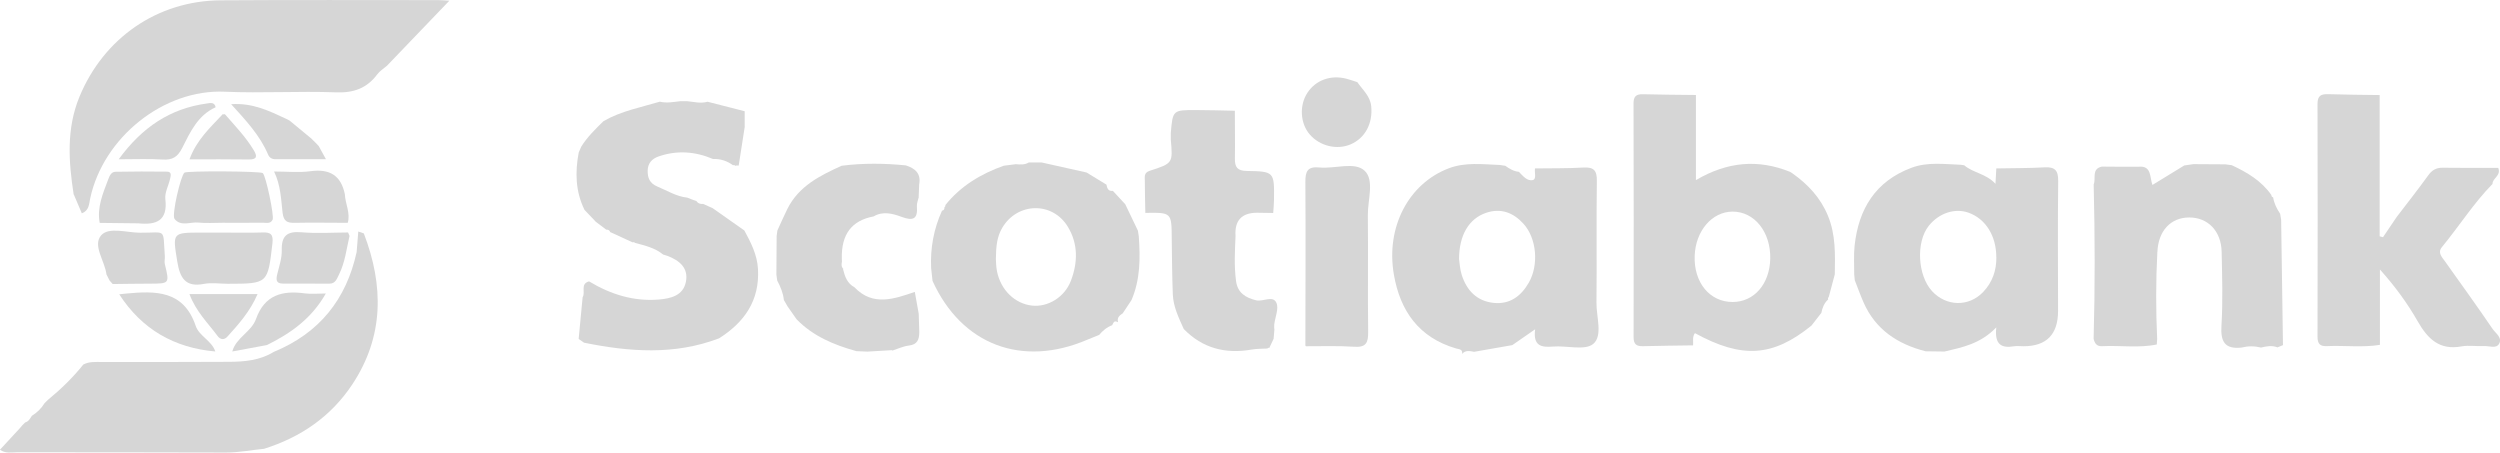
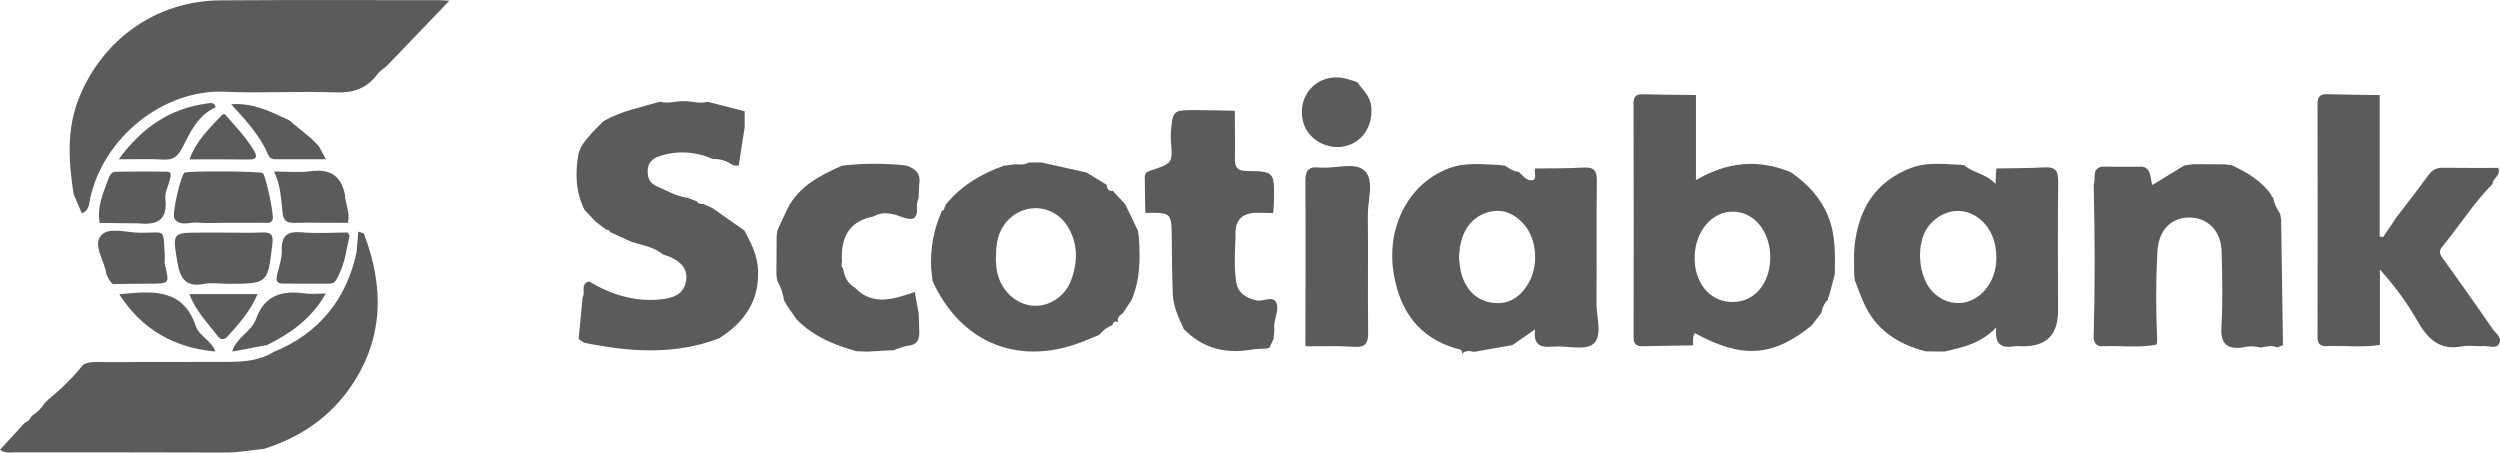
- <svg xmlns="http://www.w3.org/2000/svg" id="Corporate" width="396.61" height="71.79" viewBox="0 0 396.61 71.79">
-   <path d="M11.69,30.88c-.81-5.25-1.18-10.44.92-15.54C16.45,6.05,24.93.12,35,.05c11.51-.08,23.03-.03,34.54-.03.41,0,.82.04,1.75.09-3.51,3.65-6.71,7-9.92,10.34-.51.44-1.11.8-1.5,1.32-1.66,2.23-3.75,2.99-6.58,2.88-5.87-.22-11.76.16-17.62-.1-9.73-.44-19.29,7.28-21.36,16.92-.19.89-.15,1.92-1.33,2.37-.42-.98-.84-1.97-1.26-2.96Z" fill="#d6d6d6" />
-   <path d="M283.96,27.25c.14.09.28.18.41.26,2.47,1.75,4.46,3.88,5.63,6.74,1.24,3.01,1.13,6.14,1.08,9.28,0,0,0-.01,0-.01-.32,1.2-.64,2.4-.96,3.6-.12.11-.15.24-.1.39-.62.57-.92,1.31-1.07,2.12-.52.67-1.05,1.35-1.57,2.02-6.13,4.97-11.01,5.29-18.49,1.2-.44.59-.24,1.27-.29,1.92,0,0-.02.02-.02.02-2.63.04-5.26.06-7.9.13-1.04.03-1.52-.27-1.52-1.42.03-12.36.02-24.73-.01-37.09,0-1.09.39-1.49,1.49-1.46,2.8.08,5.6.08,8.41.12,0,0,0,0,0,0,0,4.35,0,8.7,0,13.5,5.02-2.95,9.89-3.33,14.9-1.32ZM280.84,41.02c.08-4.23-2.52-7.47-5.99-7.45-3.25.02-5.85,3.05-6,7-.16,4.24,2.38,7.34,6.02,7.34,3.41,0,5.89-2.86,5.97-6.88Z" fill="#d6d6d6" />
-   <path d="M7.08,63.95c.18-.18.36-.35.54-.53,2.05-1.68,3.94-3.52,5.6-5.59.94-.5,1.97-.4,2.98-.4,6.71,0,13.43.01,20.14-.03,2.47-.01,4.92-.23,7.1-1.58,7.2-2.96,11.5-8.31,13.14-15.84.09-1.08.17-2.16.26-3.25.29.1.59.2.88.3,3.17,8.28,3.22,16.34-1.84,23.97-3.39,5.1-8.17,8.37-13.99,10.2-2.02.19-4.01.6-6.06.59-11.04-.05-22.08-.02-33.12-.04-.87,0-1.81.24-2.72-.4,1.12-1.22,2.14-2.33,3.17-3.43.12-.15.25-.29.37-.44.15-.15.31-.3.46-.46.56-.15.78-.62,1.06-1.05.83-.51,1.51-1.18,2.02-2.01Z" fill="#d6d6d6" />
-   <path d="M92.58,54.31c-.26-.18-.52-.35-.78-.53.21-2.21.42-4.42.63-6.63.5-.77-.43-2.12,1.02-2.51,3.4,2.05,7.07,3.21,11.07,2.88,1.89-.16,3.88-.62,4.3-2.84.42-2.19-1.05-3.37-2.94-4.09-.23-.07-.46-.14-.68-.21-1.29-1.06-2.87-1.42-4.43-1.84l-.2-.12s-.23.02-.23.02c-1.18-.54-2.36-1.09-3.55-1.63,0,0,.02.04.02.04-.09-.32-.32-.44-.64-.42h0c-.56-.42-1.12-.85-1.68-1.27,0,0-.1-.12-.1-.12-.56-.59-1.13-1.18-1.69-1.77,0,0,.02.01.02.01-1.43-2.92-1.5-5.97-.91-9.09.14-.31.27-.63.41-.94.96-1.54,2.26-2.79,3.54-4.05,0,0,0,.01,0,.01,2.77-1.6,5.91-2.18,8.92-3.08,1.1.27,2.19.04,3.28-.08.34,0,.68,0,1.02,0,1.09.1,2.17.41,3.27.09,1.97.5,3.93,1,5.9,1.51,0,0-.01-.02-.01-.02,0,.82,0,1.65,0,2.47,0,0,.01,0,.01,0-.32,2.05-.64,4.1-.96,6.16,0,0-.03.02-.03.01-.17-.04-.34-.03-.5.03l-.18-.11s-.21.02-.21.02c-.94-.7-2-1.03-3.17-.99,0,0,0,0,0,0-2.82-1.2-5.71-1.41-8.62-.4-1.02.35-1.71,1.06-1.73,2.24-.02,1.17.31,2.02,1.55,2.54,1.55.64,2.98,1.56,4.7,1.75,0,0,.02,0,.02,0,.33.13.65.25.98.38.16.06.33.11.49.17.25.39.63.49,1.06.45.5.22,1,.45,1.5.67,1.69,1.19,3.37,2.37,5.06,3.56,0,0-.02-.01-.02-.01,1.04,1.92,2.03,3.83,2.16,6.11.28,5.03-2.17,8.47-6.23,11.03,0,0,.01-.02.01-.02-7.06,2.68-14.22,2.13-21.4.67Z" fill="#d6d6d6" />
-   <path d="M233.81,55.8c-.66-.12-1.33-.27-1.85.34.11-.77-.52-.73-.97-.86-5.89-1.73-8.86-5.94-9.86-11.72-1.3-7.5,2.32-14.43,8.71-16.86,2.64-1,5.36-.63,8.07-.53.3.04.59.09.89.13.66.47,1.34.88,2.16.96,0,0,0,0,0,0,.64.63,1.31,1.53,2.23,1.3.58-.15.24-1.17.32-1.8,0,0,.03-.04.03-.04,2.55-.04,5.1.01,7.64-.14,1.68-.1,2.18.47,2.15,2.13-.09,6.43.01,12.87-.06,19.3-.03,2.25,1.03,5.24-.5,6.54-1.31,1.11-4.22.25-6.4.43-1.83.15-3.18-.07-2.83-2.74-1.45,1-2.53,1.76-3.62,2.51,0,0,0,0,0,0-2.04.36-4.07.71-6.11,1.07ZM231.47,41.08c.09.55.12,1.6.43,2.55.79,2.44,2.38,4.14,5.05,4.42,2.57.27,4.35-1.06,5.58-3.2,1.61-2.79,1.27-7.01-.82-9.33-1.6-1.77-3.58-2.57-5.97-1.75-2.68.92-4.26,3.49-4.27,7.32Z" fill="#d6d6d6" />
-   <path d="M311.08,26.14c.18.03.36.05.53.08,1.43,1.22,3.45,1.31,4.96,2.94.06-1.08.09-1.75.13-2.41,0,0,.02-.03.02-.03,2.55-.05,5.1-.03,7.64-.17,1.68-.1,2.18.53,2.16,2.18-.08,6.86-.03,13.73-.02,20.59q0,5.61-5.49,5.61c-.51,0-1.03-.07-1.53.01-1.86.3-3.1-.17-2.78-3-2.58,2.66-5.43,3.16-8.22,3.83-1-.01-2-.03-3-.04-4.44-1.14-7.96-3.45-9.85-7.78-.5-1.14-.92-2.32-1.38-3.49-.03-.3-.06-.6-.09-.9.01-1.52-.1-3.06.06-4.57.63-5.83,3.3-10.24,9.04-12.38,2.56-.95,5.2-.56,7.82-.47ZM316.7,40.78c0-3.38-1.71-6.08-4.41-7.04-2.17-.77-4.68.06-6.3,2.08-2.05,2.56-1.79,7.86.52,10.37,2.25,2.44,5.82,2.53,8.11.13,1.46-1.53,2.12-3.42,2.09-5.54Z" fill="#d6d6d6" />
-   <path d="M342.25,39.98c-.24,4.59-.24,9.19-.03,13.78-.02.3-.04.61-.06.91,0,0,.04-.03.04-.03-2.89.61-5.82.13-8.73.28-.86.04-1.16-.47-1.33-1.17.23-8.16.21-16.32.01-24.49.4-.96-.39-2.46,1.3-2.83.4,0,.8,0,1.19.01.49,0,.99,0,1.48.01,1.05,0,2.11,0,3.16,0,2.11-.2,1.74,1.69,2.19,2.89,1.8-1.1,3.43-2.1,5.05-3.09.48-.07.96-.14,1.44-.21,1.69,0,3.39.02,5.08.03.34.05.68.09,1.02.14,2.43,1.13,4.7,2.47,6.28,4.73,0,.2.09.32.28.37.15.96.57,1.8,1.11,2.6.05.32.1.63.16.95.1,6.63.19,13.26.29,19.89-.29.12-.58.24-.87.36-.87-.35-1.74-.18-2.61.03-1.03-.26-2.06-.26-3.09,0-2.68.29-3.35-.96-3.19-3.5.24-3.88.11-7.79.03-11.69-.07-3.3-2.19-5.46-5.15-5.45-2.95.01-4.91,2.14-5.04,5.47Z" fill="#d6d6d6" />
-   <path d="M147.94,44.55c-.07-.67-.15-1.34-.22-2-.15-3.18.41-6.22,1.72-9.12,0,0,0,0,0,0,.31-.06.42-.27.39-.56.13-.08.18-.19.14-.33,2.44-3.04,5.64-4.96,9.27-6.25.63-.08,1.27-.16,1.9-.24.71.06,1.43.12,2.08-.28.67,0,1.34,0,2.01,0,2.37.53,4.75,1.06,7.12,1.59,0,0-.02-.02-.02-.02,1.06.64,2.11,1.29,3.17,1.93,0,0,.03.02.03.02.11.56.26,1.07,1,.99l.04.02c.65.7,1.3,1.4,1.95,2.11h0c.67,1.39,1.34,2.78,2,4.18.05.29.09.59.14.88.25,3.46.25,6.88-1.16,10.15,0,0,.01-.02.01-.02-.47.7-.94,1.41-1.4,2.11-.49.32-.92.67-.75,1.35l-.05.05c-.58-.36-.68.14-.87.48-.85.32-1.52.88-2.09,1.57,0,0,0-.02,0-.02-.62.25-1.25.5-1.87.76-10.37,4.44-19.94.79-24.54-9.34ZM157.99,41.08c.03.3.01,1.16.18,1.98.61,2.97,2.83,5.11,5.54,5.42,2.51.28,5.19-1.31,6.19-3.96,1.09-2.87,1.16-5.82-.49-8.54-2.45-4.05-8.04-3.89-10.42.18-.81,1.39-.98,2.85-1,4.92Z" fill="#d6d6d6" />
-   <path d="M202.18,52.23c-.04.51-.09,1.01-.13,1.52-.23.49-.46.97-.69,1.46l-.17-.04s-.13.12-.13.12c-.84.05-1.69.02-2.51.17-4.15.72-7.78-.21-10.76-3.27,0,0,.01.01.01.01-.79-1.76-1.66-3.52-1.74-5.49-.11-2.95-.14-5.9-.17-8.85-.03-4.15-.01-4.15-4.17-4.09l-.11.09.09-.11c-.03-1.69-.08-3.38-.08-5.07,0-.62-.18-1.28.79-1.59,3.67-1.18,3.66-1.22,3.33-4.95,0-.34,0-.69,0-1.03.31-3.65.31-3.66,4.05-3.65,2.04,0,4.07.07,6.11.11,0,0,0,0,0,0,0,2.53.05,5.06.01,7.6-.02,1.33.37,1.93,1.88,1.95,4.38.07,4.38.15,4.32,4.63,0,.67-.08,1.35-.12,2.02v.02c-.86-.01-1.7-.04-2.55-.04q-3.68,0-3.43,3.69c-.1,2.38-.24,4.75.08,7.13.24,1.87,1.48,2.65,3.18,3.07,1.11.27,2.66-.83,3.22.39.42.91-.2,2.28-.34,3.45-.03.25,0,.5.01.75Z" fill="#d6d6d6" />
-   <path d="M145.75,49.79c.03.98.06,1.96.09,2.94-.02,1.11-.28,1.93-1.64,2.09-.9.1-1.76.52-2.63.8,0,0-.06-.07-.06-.07-1.3.08-2.6.15-3.9.23-.58-.02-1.16-.04-1.74-.07-3.54-.98-6.87-2.36-9.49-5.05h0c-.48-.69-.96-1.38-1.45-2.07-.19-.33-.38-.66-.57-.99-.12-1.11-.54-2.12-1.06-3.09-.04-.32-.08-.64-.13-.95.01-2.04.03-4.09.04-6.13.04-.29.08-.58.12-.87.53-1.14,1.02-2.29,1.58-3.41,1.81-3.64,5.2-5.31,8.67-6.88,0,0-.02.02-.02.02,3.38-.43,6.77-.39,10.16-.05,0,0-.01,0-.01,0,1.48.47,2.44,1.3,2.11,3.03-.01.34-.03.68-.04,1.02-.01.33-.03.66-.04.98,0,0,.02-.01.02-.01-.11.49-.34.99-.3,1.46.17,2.08-.63,2.36-2.47,1.67-1.38-.51-2.92-.93-4.39-.06,0,0,.01,0,.01,0-3.49.65-5.14,2.82-5.06,6.66,0,.17.02.35.02.52-.09.41-.12.82.22,1.15,0,0-.04.06-.04.06.28,1.16.66,2.24,1.81,2.86h0c2.92,3.06,6.28,1.85,9.57.73.24,1.32.43,2.4.62,3.47Z" fill="#d6d6d6" />
-   <path d="M55.45,37.43c-.48,2.05-.7,4.17-1.66,6.1-.35.69-.56,1.47-1.52,1.47-2.46.01-4.93,0-7.39-.01-1.16,0-1.09-.7-.88-1.56.3-1.23.73-2.49.7-3.72-.06-2.3.83-3.06,3.14-2.86,2.44.21,4.92.04,7.38.03.08.18.15.37.23.55Z" fill="#d6d6d6" />
-   <path d="M16.89,43.54c-.25-2.14-2.26-4.63-.82-6.23,1.21-1.34,4.04-.4,6.15-.39,4.27.03,3.6-.84,3.93,3.72.03.42-.1.87,0,1.26.75,3.1.76,3.09-2.38,3.1-1.96,0-3.91.04-5.87.06,0,0-.03-.01-.03-.01-.16-.18-.32-.37-.49-.55-.16-.32-.33-.65-.49-.97Z" fill="#d6d6d6" />
-   <path d="M18.91,46.69c.34-.04.67-.08,1.01-.11,4.7-.44,9.2-.59,11.13,5.13.54,1.6,2.54,2.33,3.11,4.05-6.55-.57-11.67-3.54-15.25-9.08Z" fill="#d6d6d6" />
-   <path d="M36.85,55.76c.6-2.21,3.04-3.11,3.77-5.17,1.35-3.79,4.15-4.54,7.72-4.05,1,.14,2.03.02,3.35.02-2.25,3.98-5.58,6.32-9.34,8.18-1.83.34-3.67.68-5.5,1.02Z" fill="#d6d6d6" />
-   <path d="M50.57,23.18c.32.57.63,1.15,1.14,2.08-2.82,0-5.41,0-8,0-.56,0-.97-.23-1.19-.76-1.27-2.99-3.46-5.35-5.85-7.97,3.44-.24,6.06,1.09,8.71,2.31.18.09.36.19.55.28,1.11.92,2.23,1.84,3.34,2.76,0,0,.05.03.05.03.26.25.51.5.77.76l.48.51Z" fill="#d6d6d6" />
-   <path d="M35.67,18.11c1.6,1.84,3.31,3.6,4.58,5.71.59.97.55,1.51-.82,1.48-3.03-.05-6.07-.02-9.37-.02,1.13-3.09,3.31-5.06,5.28-7.17.11.05.22.05.32,0Z" fill="#d6d6d6" />
-   <path d="M35.3,35.34c-1.28,0-2.56.1-3.83-.03-1.27-.14-2.76.69-3.78-.58-.49-.62.99-6.9,1.57-7.34.41-.31,12.05-.24,12.43.07.49.41,1.84,6.82,1.56,7.39-.35.72-1.02.47-1.57.48-2.13.03-4.25.01-6.38.01Z" fill="#d6d6d6" />
-   <path d="M35.52,36.9c2.04,0,4.08.05,6.11-.02,1.31-.05,1.75.28,1.59,1.72-.74,6.4-.69,6.41-7.07,6.42-1.27,0-2.59-.22-3.81.02-2.98.58-3.8-1.03-4.21-3.51-.76-4.64-.82-4.63,3.82-4.63,1.19,0,2.38,0,3.57,0Z" fill="#d6d6d6" />
-   <path d="M54.71,30.81c.06,1.52.91,2.97.46,4.54-2.8,0-5.6-.06-8.4,0-1.2.02-1.77-.21-1.94-1.6-.25-2.14-.29-4.35-1.35-6.54,2.07,0,3.96.2,5.78-.05,3.03-.41,4.83.66,5.45,3.65Z" fill="#d6d6d6" />
-   <path d="M15.82,35.37c-.47-2.47.51-4.67,1.34-6.89.2-.53.46-1.22,1.16-1.23,2.73-.05,5.45-.06,8.18-.02.79.01.59.68.48,1.15-.24,1.08-.87,2.18-.75,3.2.41,3.46-1.44,4.14-4.29,3.85-2.04-.02-4.08-.05-6.12-.07Z" fill="#d6d6d6" />
-   <path d="M34.2,17.02c-2.83,1.28-4.03,3.95-5.3,6.46-.72,1.42-1.53,1.93-3.09,1.83-2.17-.14-4.35-.04-6.98-.04,3.7-5.06,8.13-8.05,13.97-8.85.55-.08,1.23-.27,1.41.59,0,0,0,0,0,0Z" fill="#d6d6d6" />
-   <path d="M30.05,46.65h10.81c-1.17,2.74-2.98,4.76-4.8,6.77-.5.55-1.11.47-1.53-.1-1.53-2.07-3.45-3.89-4.48-6.68Z" fill="#d6d6d6" />
-   <path d="M207.09,54.8c.01-8.64.06-17.28,0-25.93-.01-1.72.36-2.49,2.23-2.3,2.44.24,5.57-.96,7.15.5,1.62,1.49.5,4.65.53,7.07.07,6.18-.03,12.37.05,18.55.02,1.71-.35,2.45-2.23,2.32-2.54-.17-5.1-.07-7.65-.08,0,0-.08-.13-.08-.13Z" fill="#d6d6d6" />
-   <path d="M215.33,13.03c.84,1.23,2.06,2.2,2.21,3.87.25,2.67-.95,5-3.27,6-2.16.93-4.88.28-6.47-1.55-1.53-1.76-1.7-4.6-.4-6.61,1.31-2.03,3.73-2.91,6.24-2.24.57.15,1.13.35,1.69.53,0,0,0,0,0,0Z" fill="#d6d6d6" />
-   <path d="M377.52,15.09v22.4c.18.05.35.1.53.14.72-1.07,1.45-2.14,2.17-3.21,1.67-2.19,3.38-4.35,4.99-6.58.6-.84,1.25-1.24,2.3-1.23,2.95.04,5.9.02,8.82.02.5,1.25-.92,1.62-.91,2.55-3.01,3.08-5.31,6.72-8.03,10.03-.72.87,0,1.56.49,2.25,2.53,3.56,5.09,7.1,7.54,10.7.48.71,1.61,1.4,1.04,2.39-.47.81-1.56.31-2.37.35-1.19.07-2.42-.16-3.57.05-3.52.66-5.38-1.2-6.97-3.98-1.63-2.86-3.58-5.53-5.99-8.22v11.96c-2.8.45-5.62.07-8.42.2-1.09.05-1.48-.38-1.48-1.48.03-12.32.03-24.64,0-36.96,0-1.29.56-1.57,1.7-1.53,2.72.09,5.45.1,8.18.14Z" fill="#d6d6d6" />
+ <svg xmlns="http://www.w3.org/2000/svg" id="Corporate" width="139.92mm" height="25.33mm" viewBox="0 0 396.61 71.79">
+   <path d="M11.69,30.88c-.81-5.25-1.18-10.44.92-15.54C16.45,6.05,24.93.12,35,.05c11.51-.08,23.03-.03,34.54-.03.41,0,.82.04,1.75.09-3.51,3.65-6.71,7-9.92,10.34-.51.44-1.11.8-1.5,1.32-1.66,2.23-3.75,2.99-6.58,2.88-5.87-.22-11.76.16-17.62-.1-9.73-.44-19.29,7.28-21.36,16.92-.19.89-.15,1.92-1.33,2.37-.42-.98-.84-1.97-1.26-2.96Z" fill="#5b5b5b" />
+   <path d="M283.96,27.25c.14.09.28.18.41.26,2.47,1.75,4.46,3.88,5.63,6.74,1.24,3.01,1.13,6.14,1.08,9.28,0,0,0-.01,0-.01-.32,1.2-.64,2.4-.96,3.6-.12.11-.15.24-.1.39-.62.57-.92,1.31-1.07,2.12-.52.67-1.05,1.35-1.57,2.02-6.13,4.97-11.01,5.29-18.49,1.2-.44.59-.24,1.27-.29,1.92,0,0-.02.02-.02.02-2.63.04-5.26.06-7.9.13-1.04.03-1.52-.27-1.52-1.42.03-12.36.02-24.73-.01-37.09,0-1.09.39-1.49,1.49-1.46,2.8.08,5.6.08,8.41.12,0,0,0,0,0,0,0,4.35,0,8.7,0,13.5,5.02-2.95,9.89-3.33,14.9-1.32ZM280.84,41.02c.08-4.23-2.52-7.47-5.99-7.45-3.25.02-5.85,3.05-6,7-.16,4.24,2.38,7.34,6.02,7.34,3.41,0,5.89-2.86,5.97-6.88Z" fill="#5b5b5b" />
+   <path d="M7.08,63.95c.18-.18.36-.35.54-.53,2.05-1.68,3.94-3.52,5.6-5.59.94-.5,1.97-.4,2.98-.4,6.71,0,13.43.01,20.14-.03,2.47-.01,4.92-.23,7.1-1.58,7.2-2.96,11.5-8.31,13.14-15.84.09-1.08.17-2.16.26-3.25.29.1.59.2.88.3,3.17,8.28,3.22,16.34-1.84,23.97-3.39,5.1-8.17,8.37-13.99,10.2-2.02.19-4.01.6-6.06.59-11.04-.05-22.08-.02-33.12-.04-.87,0-1.81.24-2.72-.4,1.12-1.22,2.14-2.33,3.17-3.43.12-.15.25-.29.37-.44.15-.15.31-.3.46-.46.56-.15.78-.62,1.06-1.05.83-.51,1.51-1.18,2.02-2.01Z" fill="#5b5b5b" />
+   <path d="M92.58,54.31c-.26-.18-.52-.35-.78-.53.21-2.21.42-4.42.63-6.63.5-.77-.43-2.12,1.02-2.51,3.4,2.05,7.07,3.21,11.07,2.88,1.89-.16,3.88-.62,4.3-2.84.42-2.19-1.05-3.37-2.94-4.09-.23-.07-.46-.14-.68-.21-1.29-1.06-2.87-1.42-4.43-1.84l-.2-.12s-.23.02-.23.02c-1.18-.54-2.36-1.09-3.55-1.63,0,0,.02.04.02.04-.09-.32-.32-.44-.64-.42h0c-.56-.42-1.12-.85-1.68-1.27,0,0-.1-.12-.1-.12-.56-.59-1.13-1.18-1.69-1.77,0,0,.02.01.02.01-1.43-2.92-1.5-5.97-.91-9.09.14-.31.27-.63.41-.94.96-1.54,2.26-2.79,3.54-4.05,0,0,0,.01,0,.01,2.77-1.6,5.91-2.18,8.92-3.08,1.1.27,2.19.04,3.28-.08.34,0,.68,0,1.02,0,1.09.1,2.17.41,3.27.09,1.97.5,3.93,1,5.9,1.51,0,0-.01-.02-.01-.02,0,.82,0,1.65,0,2.47,0,0,.01,0,.01,0-.32,2.05-.64,4.1-.96,6.16,0,0-.03.02-.03.01-.17-.04-.34-.03-.5.03l-.18-.11s-.21.02-.21.02c-.94-.7-2-1.03-3.17-.99,0,0,0,0,0,0-2.82-1.2-5.71-1.41-8.62-.4-1.02.35-1.71,1.06-1.73,2.24-.02,1.17.31,2.02,1.55,2.54,1.55.64,2.98,1.56,4.7,1.75,0,0,.02,0,.02,0,.33.13.65.25.98.38.16.06.33.11.49.17.25.39.63.49,1.06.45.5.22,1,.45,1.5.67,1.69,1.19,3.37,2.37,5.06,3.56,0,0-.02-.01-.02-.01,1.04,1.92,2.03,3.83,2.16,6.11.28,5.03-2.17,8.47-6.23,11.03,0,0,.01-.02.01-.02-7.06,2.68-14.22,2.13-21.4.67Z" fill="#5b5b5b" />
+   <path d="M233.81,55.8c-.66-.12-1.33-.27-1.85.34.11-.77-.52-.73-.97-.86-5.89-1.73-8.86-5.94-9.86-11.72-1.3-7.5,2.32-14.43,8.71-16.86,2.64-1,5.36-.63,8.07-.53.3.04.59.09.89.13.66.47,1.34.88,2.16.96,0,0,0,0,0,0,.64.63,1.31,1.53,2.23,1.3.58-.15.24-1.17.32-1.8,0,0,.03-.04.03-.04,2.55-.04,5.1.01,7.64-.14,1.68-.1,2.18.47,2.15,2.13-.09,6.43.01,12.87-.06,19.3-.03,2.25,1.03,5.24-.5,6.54-1.31,1.11-4.22.25-6.4.43-1.83.15-3.18-.07-2.83-2.74-1.45,1-2.53,1.76-3.62,2.51,0,0,0,0,0,0-2.04.36-4.07.71-6.11,1.07ZM231.47,41.08c.09.55.12,1.6.43,2.55.79,2.44,2.38,4.14,5.05,4.42,2.57.27,4.35-1.06,5.58-3.2,1.61-2.79,1.27-7.01-.82-9.33-1.6-1.77-3.58-2.57-5.97-1.75-2.68.92-4.26,3.49-4.27,7.32Z" fill="#5b5b5b" />
+   <path d="M311.08,26.14c.18.03.36.05.53.08,1.43,1.22,3.45,1.31,4.96,2.94.06-1.08.09-1.75.13-2.41,0,0,.02-.03.02-.03,2.55-.05,5.1-.03,7.64-.17,1.68-.1,2.18.53,2.16,2.18-.08,6.86-.03,13.73-.02,20.59q0,5.61-5.49,5.61c-.51,0-1.03-.07-1.53.01-1.86.3-3.1-.17-2.78-3-2.58,2.66-5.43,3.16-8.22,3.83-1-.01-2-.03-3-.04-4.44-1.14-7.96-3.45-9.85-7.78-.5-1.14-.92-2.32-1.38-3.49-.03-.3-.06-.6-.09-.9.01-1.52-.1-3.06.06-4.57.63-5.83,3.3-10.24,9.04-12.38,2.56-.95,5.2-.56,7.82-.47ZM316.7,40.78c0-3.38-1.71-6.08-4.41-7.04-2.17-.77-4.68.06-6.3,2.08-2.05,2.56-1.79,7.86.52,10.37,2.25,2.44,5.82,2.53,8.11.13,1.46-1.53,2.12-3.42,2.09-5.54Z" fill="#5b5b5b" />
+   <path d="M342.25,39.98c-.24,4.59-.24,9.19-.03,13.78-.02.3-.04.61-.06.91,0,0,.04-.03.04-.03-2.89.61-5.82.13-8.73.28-.86.04-1.16-.47-1.33-1.17.23-8.16.21-16.32.01-24.49.4-.96-.39-2.46,1.3-2.83.4,0,.8,0,1.19.01.49,0,.99,0,1.48.01,1.05,0,2.11,0,3.16,0,2.11-.2,1.74,1.69,2.19,2.89,1.8-1.1,3.43-2.1,5.05-3.09.48-.07.96-.14,1.44-.21,1.69,0,3.39.02,5.08.03.34.05.68.09,1.02.14,2.43,1.13,4.7,2.47,6.28,4.73,0,.2.09.32.28.37.15.96.57,1.8,1.11,2.6.05.32.1.63.16.95.1,6.63.19,13.26.29,19.89-.29.12-.58.24-.87.36-.87-.35-1.74-.18-2.61.03-1.03-.26-2.06-.26-3.09,0-2.68.29-3.35-.96-3.19-3.5.24-3.88.11-7.79.03-11.69-.07-3.3-2.19-5.46-5.15-5.45-2.95.01-4.91,2.14-5.04,5.47Z" fill="#5b5b5b" />
+   <path d="M147.94,44.55c-.07-.67-.15-1.34-.22-2-.15-3.18.41-6.22,1.72-9.12,0,0,0,0,0,0,.31-.06.42-.27.39-.56.13-.08.18-.19.14-.33,2.44-3.04,5.64-4.96,9.27-6.25.63-.08,1.27-.16,1.9-.24.71.06,1.43.12,2.08-.28.67,0,1.34,0,2.01,0,2.37.53,4.75,1.06,7.12,1.59,0,0-.02-.02-.02-.02,1.06.64,2.11,1.29,3.17,1.93,0,0,.03.02.03.02.11.56.26,1.07,1,.99l.04.02c.65.7,1.3,1.4,1.95,2.11h0c.67,1.39,1.34,2.78,2,4.18.05.29.09.59.14.88.25,3.46.25,6.88-1.16,10.15,0,0,.01-.02.01-.02-.47.7-.94,1.41-1.4,2.11-.49.32-.92.67-.75,1.35l-.05.05c-.58-.36-.68.14-.87.48-.85.32-1.52.88-2.09,1.57,0,0,0-.02,0-.02-.62.25-1.25.5-1.87.76-10.37,4.44-19.94.79-24.54-9.34ZM157.99,41.08c.03.3.01,1.16.18,1.98.61,2.97,2.83,5.11,5.54,5.42,2.51.28,5.19-1.31,6.19-3.96,1.09-2.87,1.16-5.82-.49-8.54-2.45-4.05-8.04-3.89-10.42.18-.81,1.39-.98,2.85-1,4.92Z" fill="#5b5b5b" />
+   <path d="M202.18,52.23c-.04.51-.09,1.01-.13,1.52-.23.49-.46.97-.69,1.46l-.17-.04s-.13.12-.13.12c-.84.05-1.69.02-2.51.17-4.15.72-7.78-.21-10.76-3.27,0,0,.01.01.01.01-.79-1.76-1.66-3.52-1.74-5.49-.11-2.95-.14-5.9-.17-8.85-.03-4.15-.01-4.15-4.17-4.09l-.11.09.09-.11c-.03-1.69-.08-3.38-.08-5.07,0-.62-.18-1.28.79-1.59,3.67-1.18,3.66-1.22,3.33-4.95,0-.34,0-.69,0-1.03.31-3.65.31-3.66,4.05-3.65,2.04,0,4.07.07,6.11.11,0,0,0,0,0,0,0,2.53.05,5.06.01,7.6-.02,1.33.37,1.93,1.88,1.95,4.38.07,4.38.15,4.32,4.63,0,.67-.08,1.35-.12,2.02v.02c-.86-.01-1.7-.04-2.55-.04q-3.68,0-3.43,3.69c-.1,2.38-.24,4.75.08,7.13.24,1.87,1.48,2.65,3.18,3.07,1.11.27,2.66-.83,3.22.39.42.91-.2,2.28-.34,3.45-.03.25,0,.5.01.75Z" fill="#5b5b5b" />
+   <path d="M145.75,49.79c.03.98.06,1.96.09,2.94-.02,1.11-.28,1.93-1.64,2.09-.9.1-1.76.52-2.63.8,0,0-.06-.07-.06-.07-1.3.08-2.6.15-3.9.23-.58-.02-1.16-.04-1.74-.07-3.54-.98-6.87-2.36-9.49-5.05h0c-.48-.69-.96-1.38-1.45-2.07-.19-.33-.38-.66-.57-.99-.12-1.11-.54-2.12-1.06-3.09-.04-.32-.08-.64-.13-.95.01-2.04.03-4.09.04-6.13.04-.29.08-.58.12-.87.53-1.14,1.02-2.29,1.58-3.41,1.81-3.64,5.2-5.31,8.67-6.88,0,0-.02.02-.02.02,3.38-.43,6.77-.39,10.16-.05,0,0-.01,0-.01,0,1.48.47,2.44,1.3,2.11,3.03-.01.34-.03.68-.04,1.02-.01.33-.03.66-.04.98,0,0,.02-.01.02-.01-.11.49-.34.99-.3,1.46.17,2.08-.63,2.36-2.47,1.67-1.38-.51-2.92-.93-4.39-.06,0,0,.01,0,.01,0-3.49.65-5.14,2.82-5.06,6.66,0,.17.02.35.02.52-.09.41-.12.82.22,1.15,0,0-.04.06-.04.06.28,1.16.66,2.24,1.81,2.86h0c2.92,3.06,6.28,1.85,9.57.73.24,1.32.43,2.4.62,3.47Z" fill="#5b5b5b" />
+   <path d="M55.45,37.43c-.48,2.05-.7,4.17-1.66,6.1-.35.69-.56,1.47-1.52,1.47-2.46.01-4.93,0-7.39-.01-1.16,0-1.09-.7-.88-1.56.3-1.23.73-2.49.7-3.72-.06-2.3.83-3.06,3.14-2.86,2.44.21,4.92.04,7.38.03.08.18.15.37.23.55Z" fill="#5b5b5b" />
+   <path d="M16.89,43.54c-.25-2.14-2.26-4.63-.82-6.23,1.21-1.34,4.04-.4,6.15-.39,4.27.03,3.6-.84,3.93,3.72.03.42-.1.87,0,1.26.75,3.1.76,3.09-2.38,3.1-1.96,0-3.91.04-5.87.06,0,0-.03-.01-.03-.01-.16-.18-.32-.37-.49-.55-.16-.32-.33-.65-.49-.97Z" fill="#5b5b5b" />
+   <path d="M18.91,46.69c.34-.04.67-.08,1.01-.11,4.7-.44,9.2-.59,11.13,5.13.54,1.6,2.54,2.33,3.11,4.05-6.55-.57-11.67-3.54-15.25-9.08Z" fill="#5b5b5b" />
+   <path d="M36.85,55.76c.6-2.21,3.04-3.11,3.77-5.17,1.35-3.79,4.15-4.54,7.72-4.05,1,.14,2.03.02,3.35.02-2.25,3.98-5.58,6.32-9.34,8.18-1.83.34-3.67.68-5.5,1.02Z" fill="#5b5b5b" />
+   <path d="M50.57,23.18c.32.57.63,1.15,1.14,2.08-2.82,0-5.41,0-8,0-.56,0-.97-.23-1.19-.76-1.27-2.99-3.46-5.35-5.85-7.97,3.44-.24,6.06,1.09,8.71,2.31.18.09.36.19.55.28,1.11.92,2.23,1.84,3.34,2.76,0,0,.05.03.05.03.26.25.51.5.77.76l.48.51Z" fill="#5b5b5b" />
+   <path d="M35.67,18.11c1.6,1.84,3.31,3.6,4.58,5.71.59.97.55,1.51-.82,1.48-3.03-.05-6.07-.02-9.37-.02,1.13-3.09,3.31-5.06,5.28-7.17.11.05.22.05.32,0Z" fill="#5b5b5b" />
+   <path d="M35.3,35.34c-1.28,0-2.56.1-3.83-.03-1.27-.14-2.76.69-3.78-.58-.49-.62.99-6.9,1.57-7.34.41-.31,12.05-.24,12.43.07.49.41,1.84,6.82,1.56,7.39-.35.72-1.02.47-1.57.48-2.13.03-4.25.01-6.38.01Z" fill="#5b5b5b" />
+   <path d="M35.52,36.9c2.04,0,4.08.05,6.11-.02,1.31-.05,1.75.28,1.59,1.72-.74,6.4-.69,6.41-7.07,6.42-1.27,0-2.59-.22-3.81.02-2.98.58-3.8-1.03-4.21-3.51-.76-4.64-.82-4.63,3.82-4.63,1.19,0,2.38,0,3.57,0Z" fill="#5b5b5b" />
+   <path d="M54.71,30.81c.06,1.52.91,2.97.46,4.54-2.8,0-5.6-.06-8.4,0-1.2.02-1.77-.21-1.94-1.6-.25-2.14-.29-4.35-1.35-6.54,2.07,0,3.96.2,5.78-.05,3.03-.41,4.83.66,5.45,3.65Z" fill="#5b5b5b" />
+   <path d="M15.82,35.37c-.47-2.47.51-4.67,1.34-6.89.2-.53.46-1.22,1.16-1.23,2.73-.05,5.45-.06,8.18-.02.79.01.59.68.48,1.15-.24,1.08-.87,2.18-.75,3.2.41,3.46-1.44,4.14-4.29,3.85-2.04-.02-4.08-.05-6.12-.07Z" fill="#5b5b5b" />
+   <path d="M34.2,17.02c-2.83,1.28-4.03,3.95-5.3,6.46-.72,1.42-1.53,1.93-3.09,1.83-2.17-.14-4.35-.04-6.98-.04,3.7-5.06,8.13-8.05,13.97-8.85.55-.08,1.23-.27,1.41.59,0,0,0,0,0,0Z" fill="#5b5b5b" />
+   <path d="M30.05,46.65h10.81c-1.17,2.74-2.98,4.76-4.8,6.77-.5.55-1.11.47-1.53-.1-1.53-2.07-3.45-3.89-4.48-6.68Z" fill="#5b5b5b" />
+   <path d="M207.09,54.8c.01-8.64.06-17.28,0-25.93-.01-1.72.36-2.49,2.23-2.3,2.44.24,5.57-.96,7.15.5,1.62,1.49.5,4.65.53,7.07.07,6.18-.03,12.37.05,18.55.02,1.71-.35,2.45-2.23,2.32-2.54-.17-5.1-.07-7.65-.08,0,0-.08-.13-.08-.13Z" fill="#5b5b5b" />
+   <path d="M215.33,13.03c.84,1.23,2.06,2.2,2.21,3.87.25,2.67-.95,5-3.27,6-2.16.93-4.88.28-6.47-1.55-1.53-1.76-1.7-4.6-.4-6.61,1.31-2.03,3.73-2.91,6.24-2.24.57.15,1.13.35,1.69.53,0,0,0,0,0,0Z" fill="#5b5b5b" />
+   <path d="M377.52,15.09v22.4c.18.05.35.1.53.14.72-1.07,1.45-2.14,2.17-3.21,1.67-2.19,3.38-4.35,4.99-6.58.6-.84,1.25-1.24,2.3-1.23,2.95.04,5.9.02,8.82.02.5,1.25-.92,1.62-.91,2.55-3.01,3.08-5.31,6.72-8.03,10.03-.72.87,0,1.56.49,2.25,2.53,3.56,5.09,7.1,7.54,10.7.48.71,1.61,1.4,1.04,2.39-.47.81-1.56.31-2.37.35-1.19.07-2.42-.16-3.57.05-3.52.66-5.38-1.2-6.97-3.98-1.63-2.86-3.58-5.53-5.99-8.22v11.96c-2.8.45-5.62.07-8.42.2-1.09.05-1.48-.38-1.48-1.48.03-12.32.03-24.64,0-36.96,0-1.29.56-1.57,1.7-1.53,2.72.09,5.45.1,8.18.14Z" fill="#5b5b5b" />
</svg>
